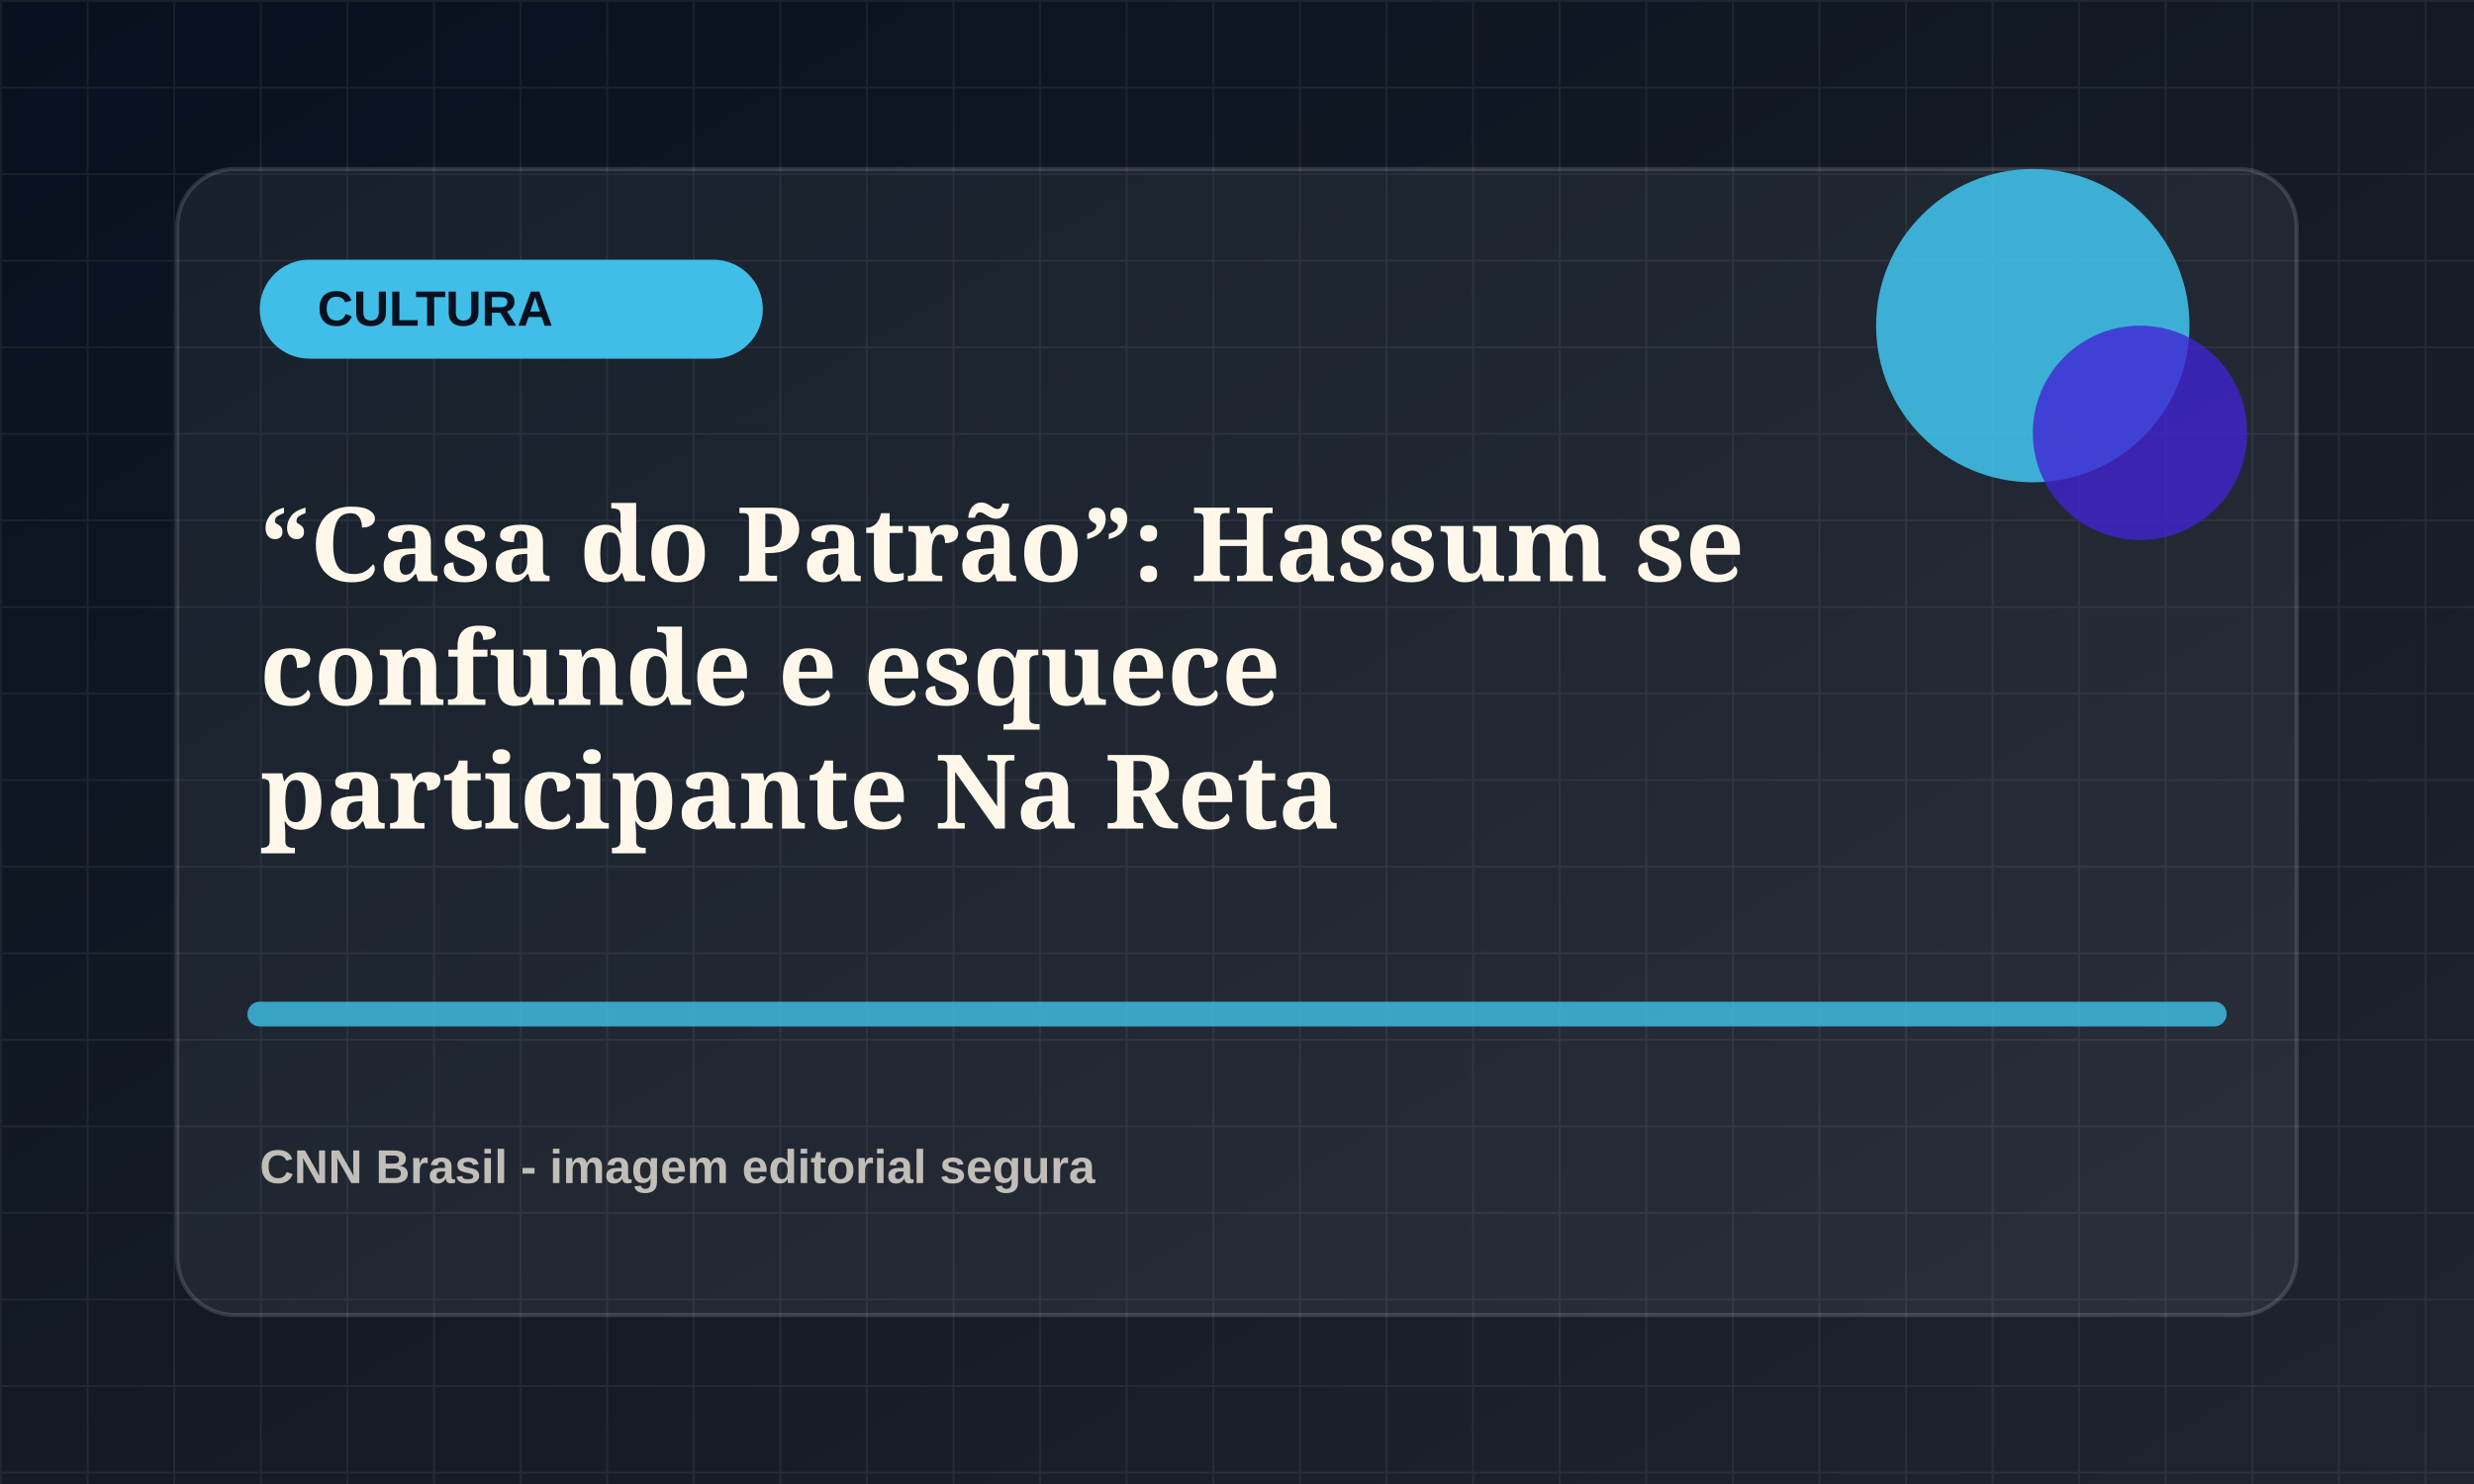
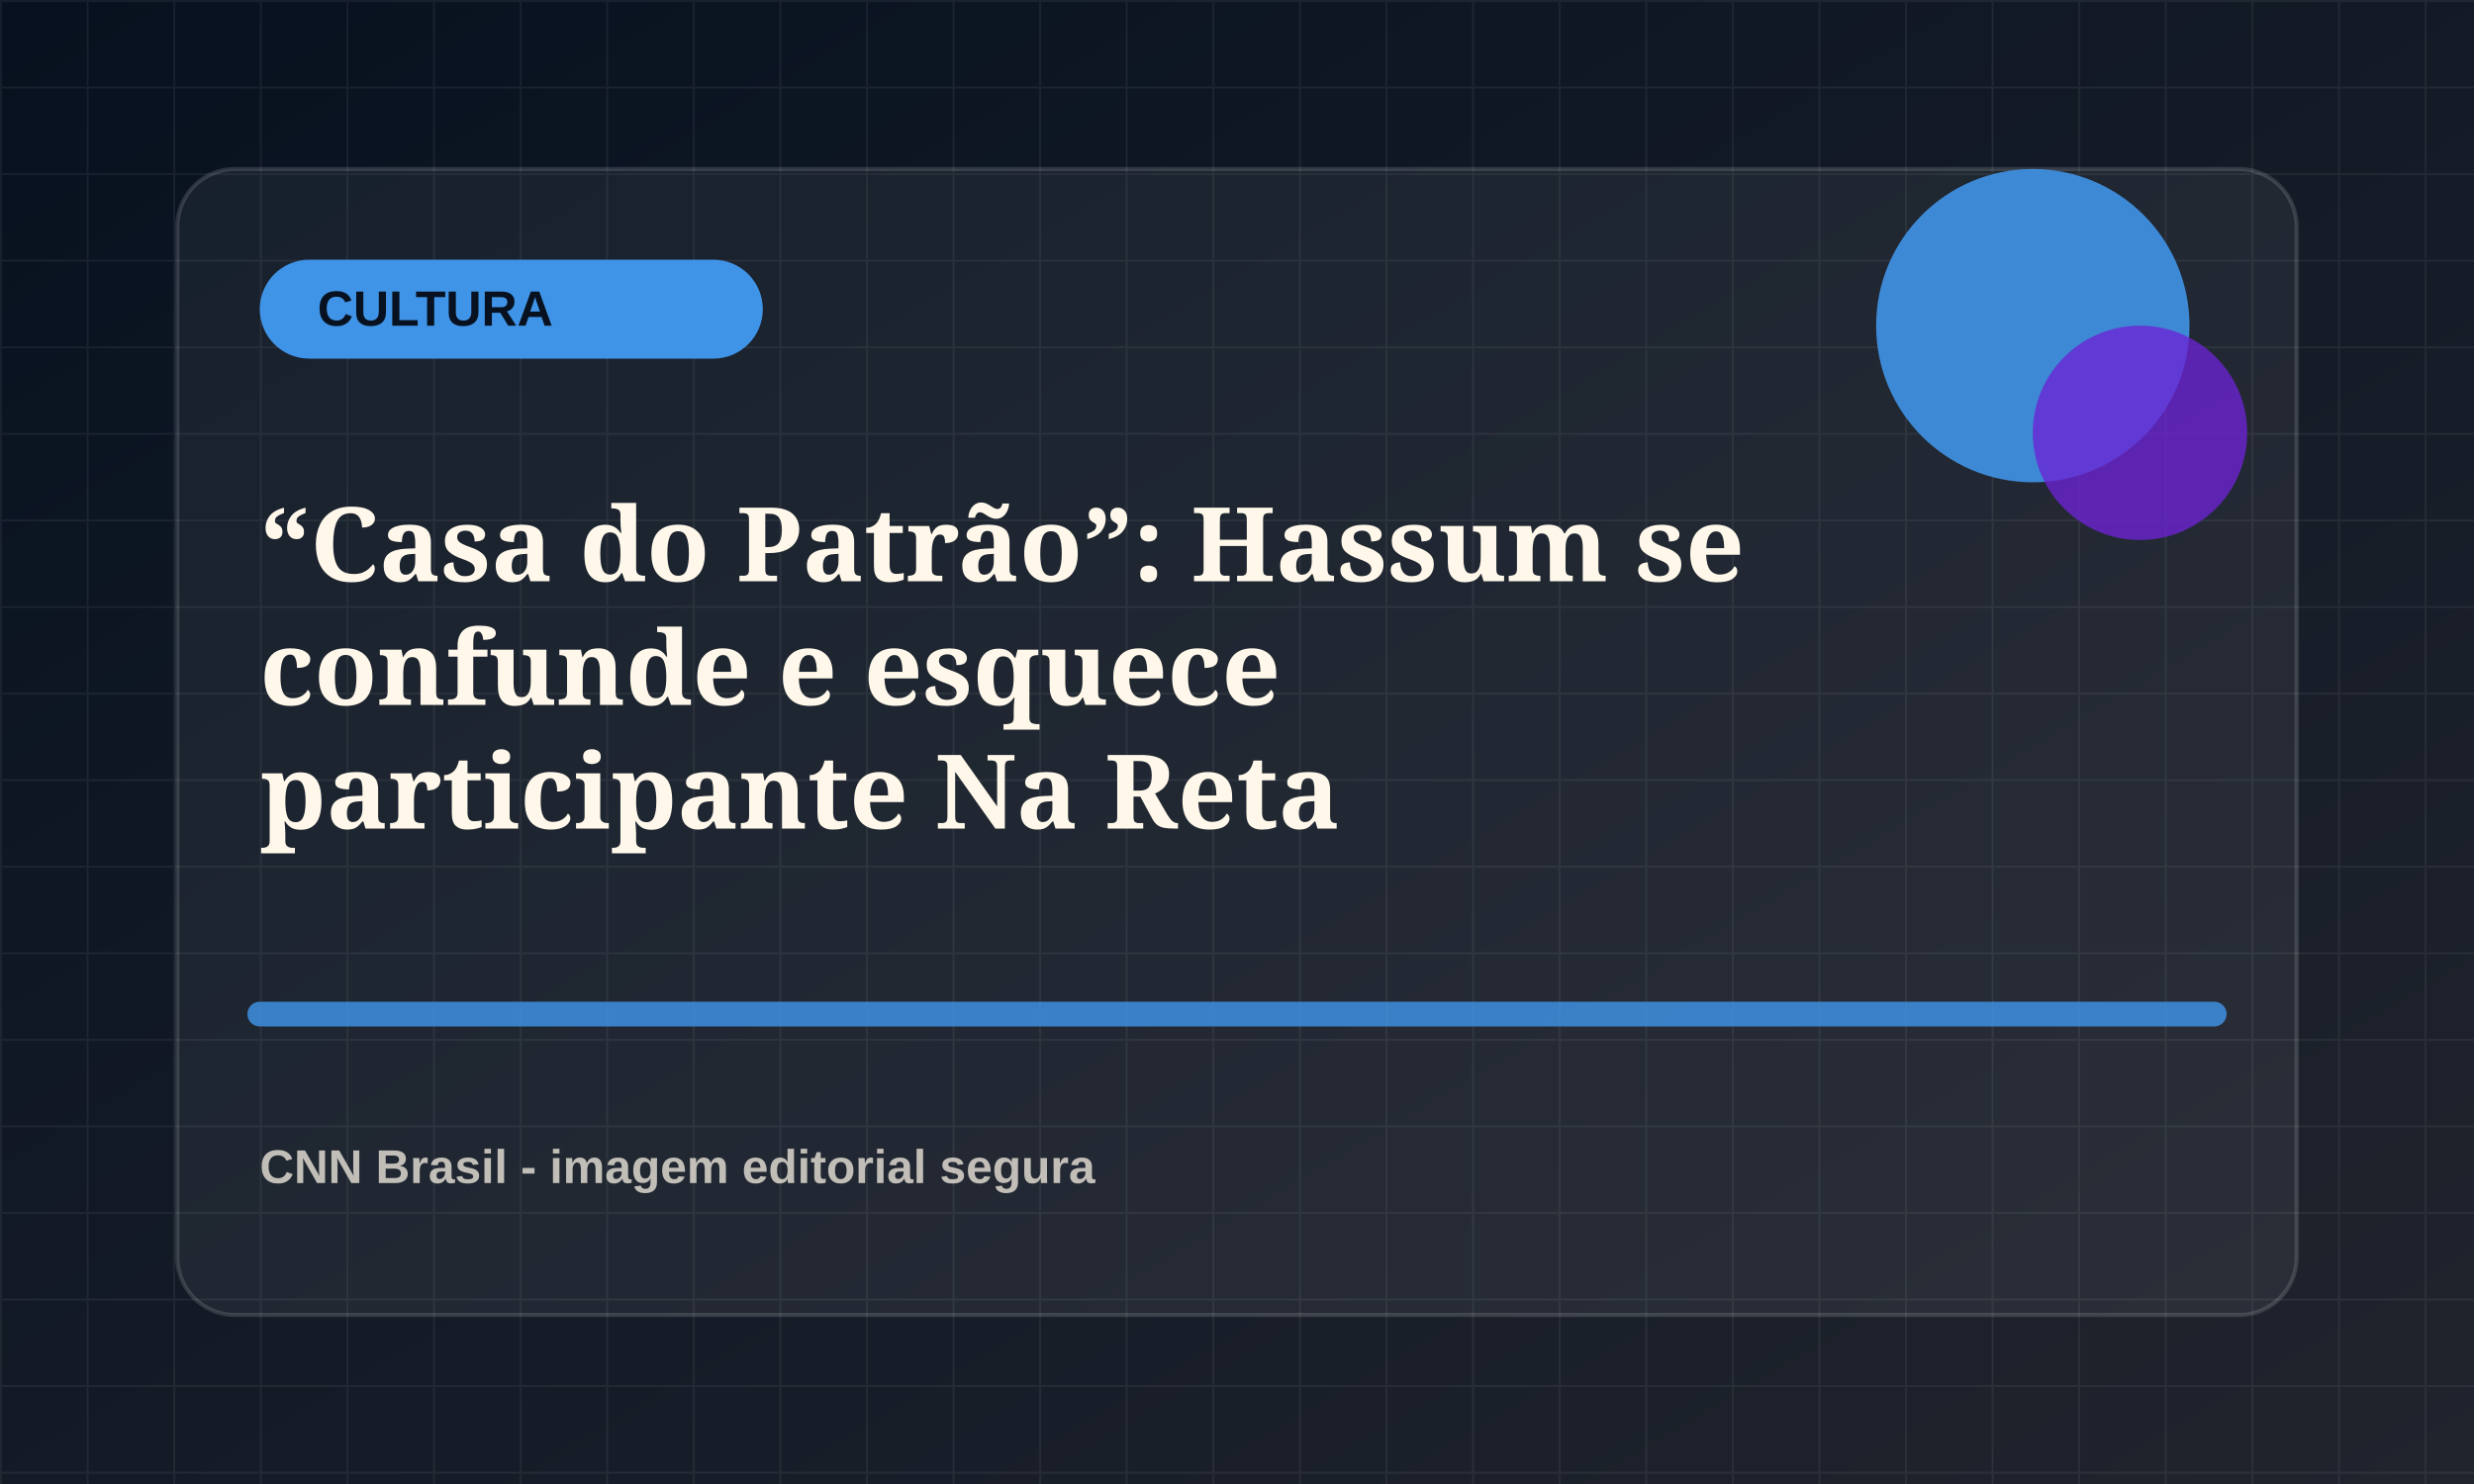
<svg xmlns="http://www.w3.org/2000/svg" viewBox="0 0 1200 720">
  <defs>
    <linearGradient id="bg" x1="0" x2="1" y1="0" y2="1">
      <stop offset="0" stop-color="#07111f" />
      <stop offset="1" stop-color="#20242d" />
    </linearGradient>
    <pattern id="grid" width="42" height="42" patternUnits="userSpaceOnUse">
      <path d="M42 0H0v42" fill="none" stroke="rgba(255,255,255,.055)" stroke-width="2" />
    </pattern>
  </defs>
  <rect width="1200" height="720" fill="url(#bg)" />
  <rect width="1200" height="720" fill="url(#grid)" />
  <rect x="86" y="82" width="1028" height="556" rx="28" fill="rgba(255,255,255,.055)" stroke="rgba(255,255,255,.14)" stroke-width="2" />
-   <rect x="126" y="126" width="244" height="48" rx="24" fill="hsl(195 78% 58%)" />
+   <rect x="126" y="126" width="244" height="48" rx="24" fill="hsl(210 78% 58%)" />
  <text x="154" y="158" fill="#07111f" font-family="Arial, sans-serif" font-size="24" font-weight="800">CULTURA</text>
-   <circle cx="986" cy="158" r="76" fill="hsl(195 78% 58%)" opacity=".9" />
-   <circle cx="1038" cy="210" r="52" fill="hsl(250 72% 48%)" opacity=".78" />
-   <path d="M126 492h948" stroke="hsl(195 78% 58%)" stroke-width="12" stroke-linecap="round" opacity=".82" />
+   <circle cx="986" cy="158" r="76" fill="hsl(210 78% 58%)" opacity=".9" />
+   <circle cx="1038" cy="210" r="52" fill="hsl(265 72% 48%)" opacity=".78" />
+   <path d="M126 492h948" stroke="hsl(210 78% 58%)" stroke-width="12" stroke-linecap="round" opacity=".82" />
  <text x="126" y="282" fill="#fff8ea" font-family="Georgia, serif" font-size="50" font-weight="700">
    <tspan x="126" dy="0">“Casa do Patrão”: Hassum se</tspan>
    <tspan x="126" dy="60">confunde e esquece</tspan>
    <tspan x="126" dy="60">participante Na Reta</tspan>
  </text>
  <text x="126" y="574" fill="rgba(255,248,234,.72)" font-family="Arial, sans-serif" font-size="23" font-weight="700">CNN Brasil - imagem editorial segura</text>
</svg>
